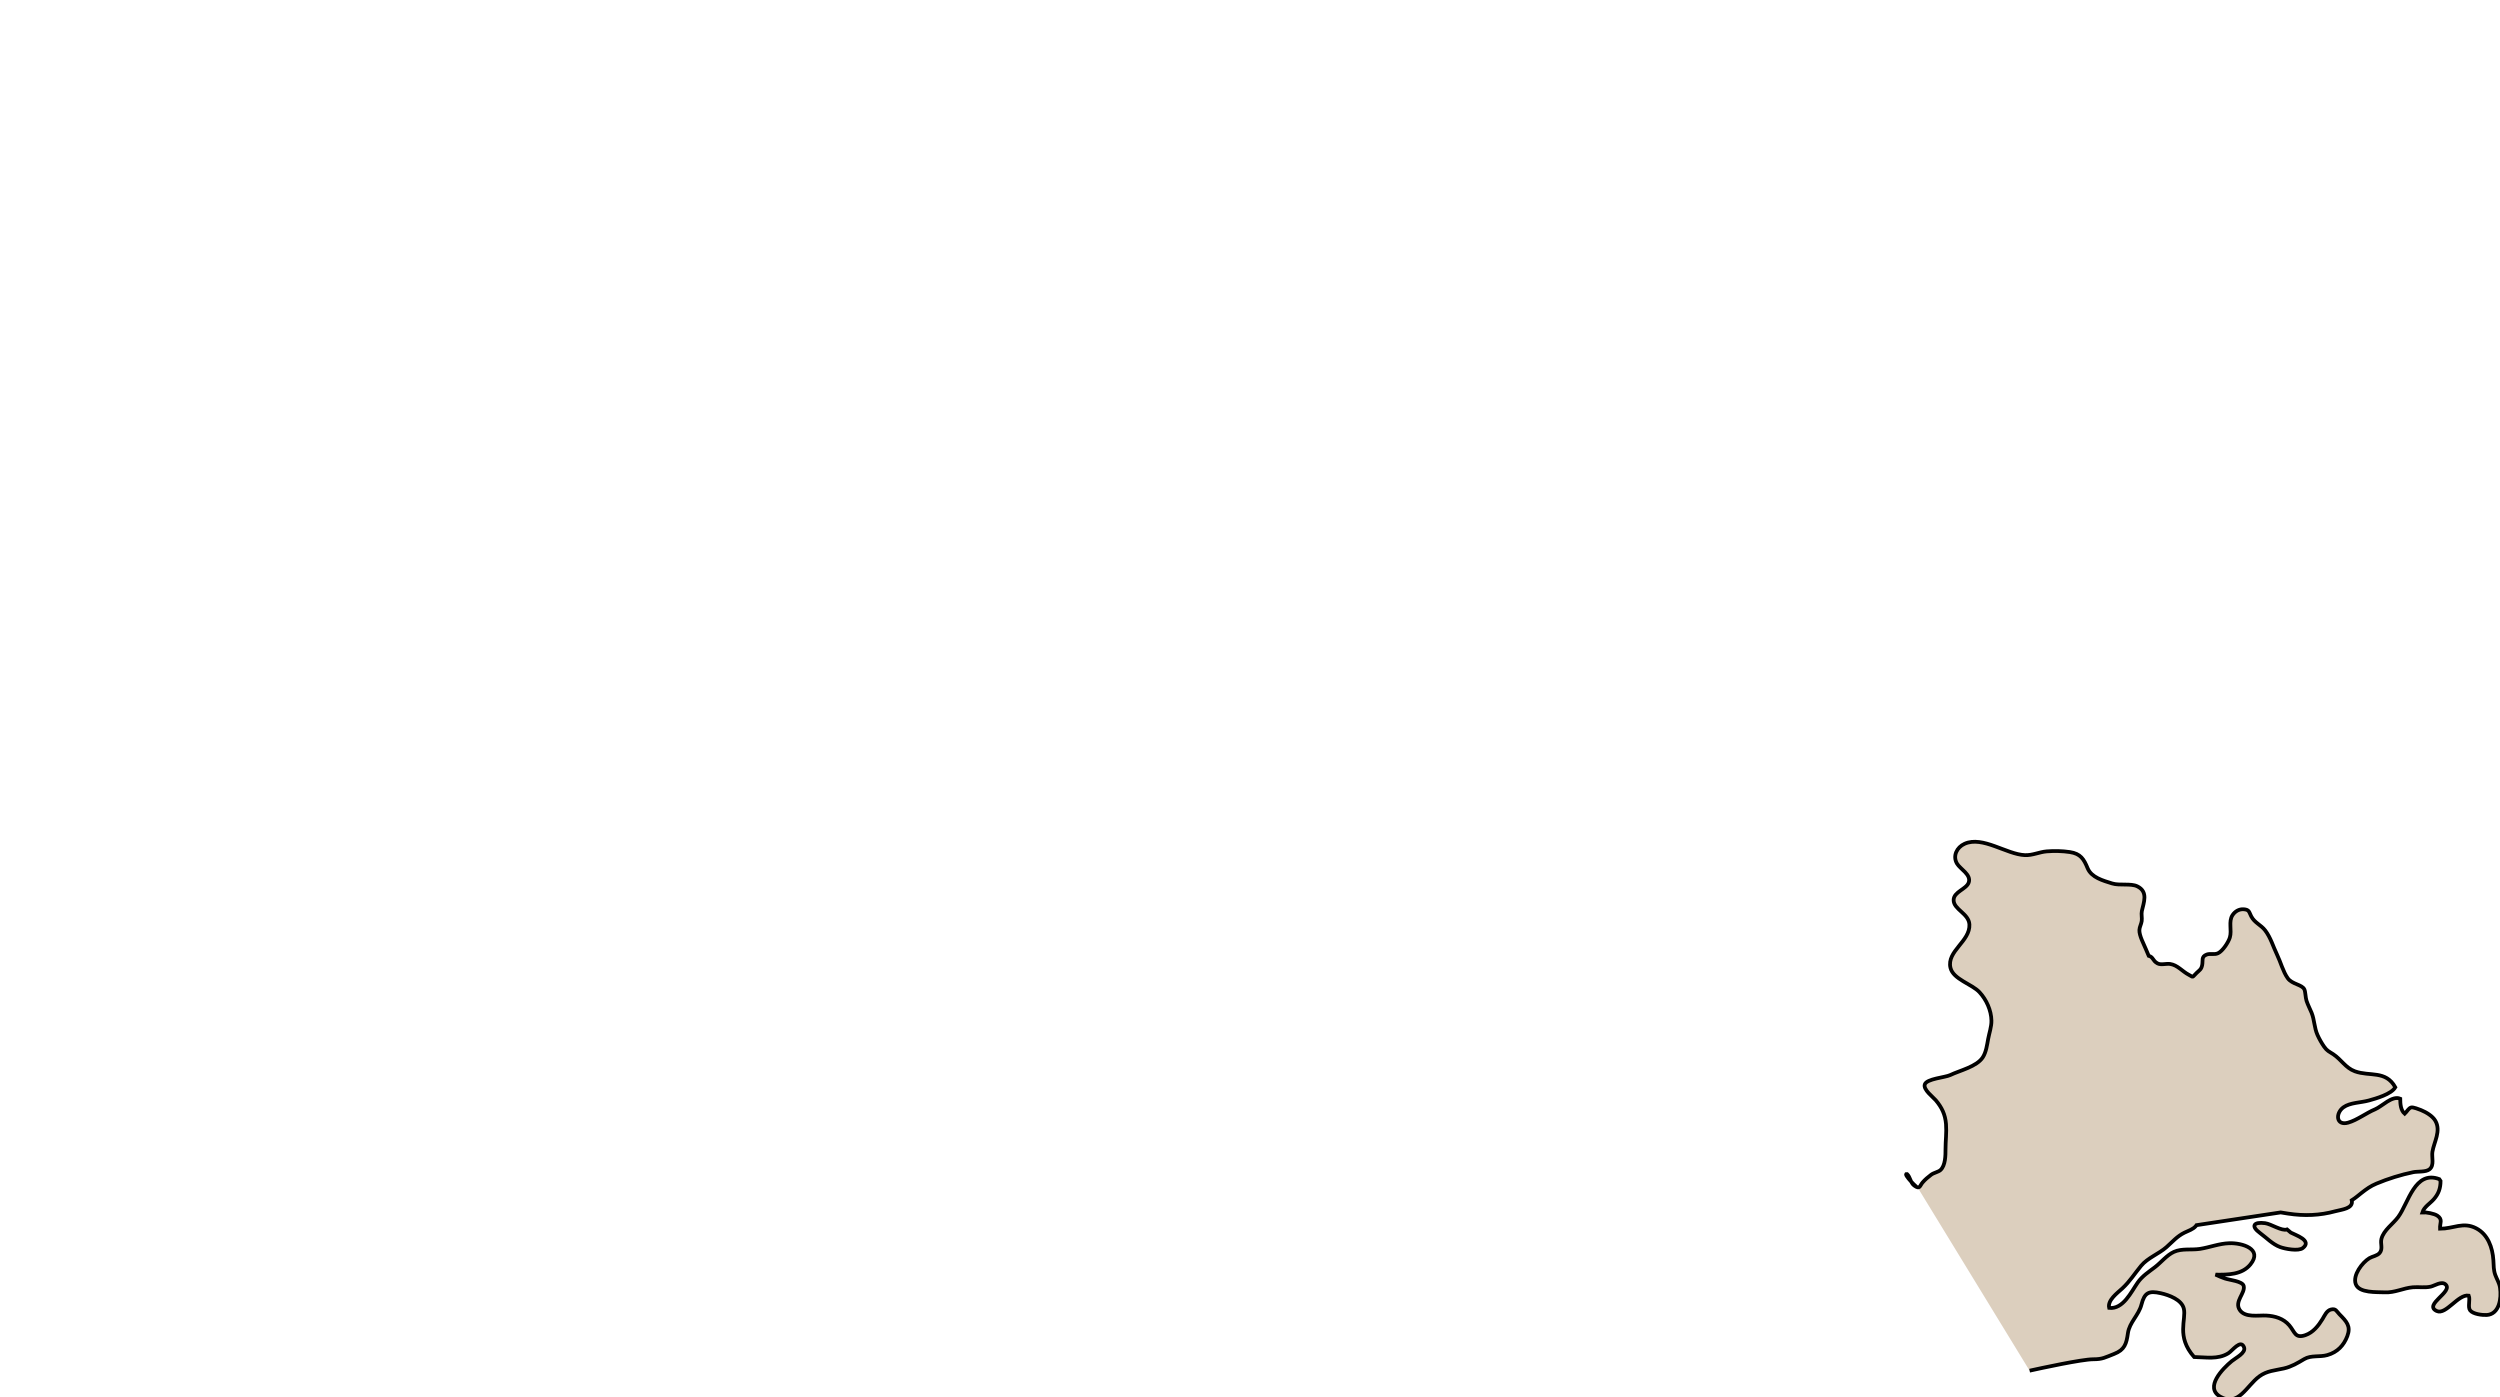
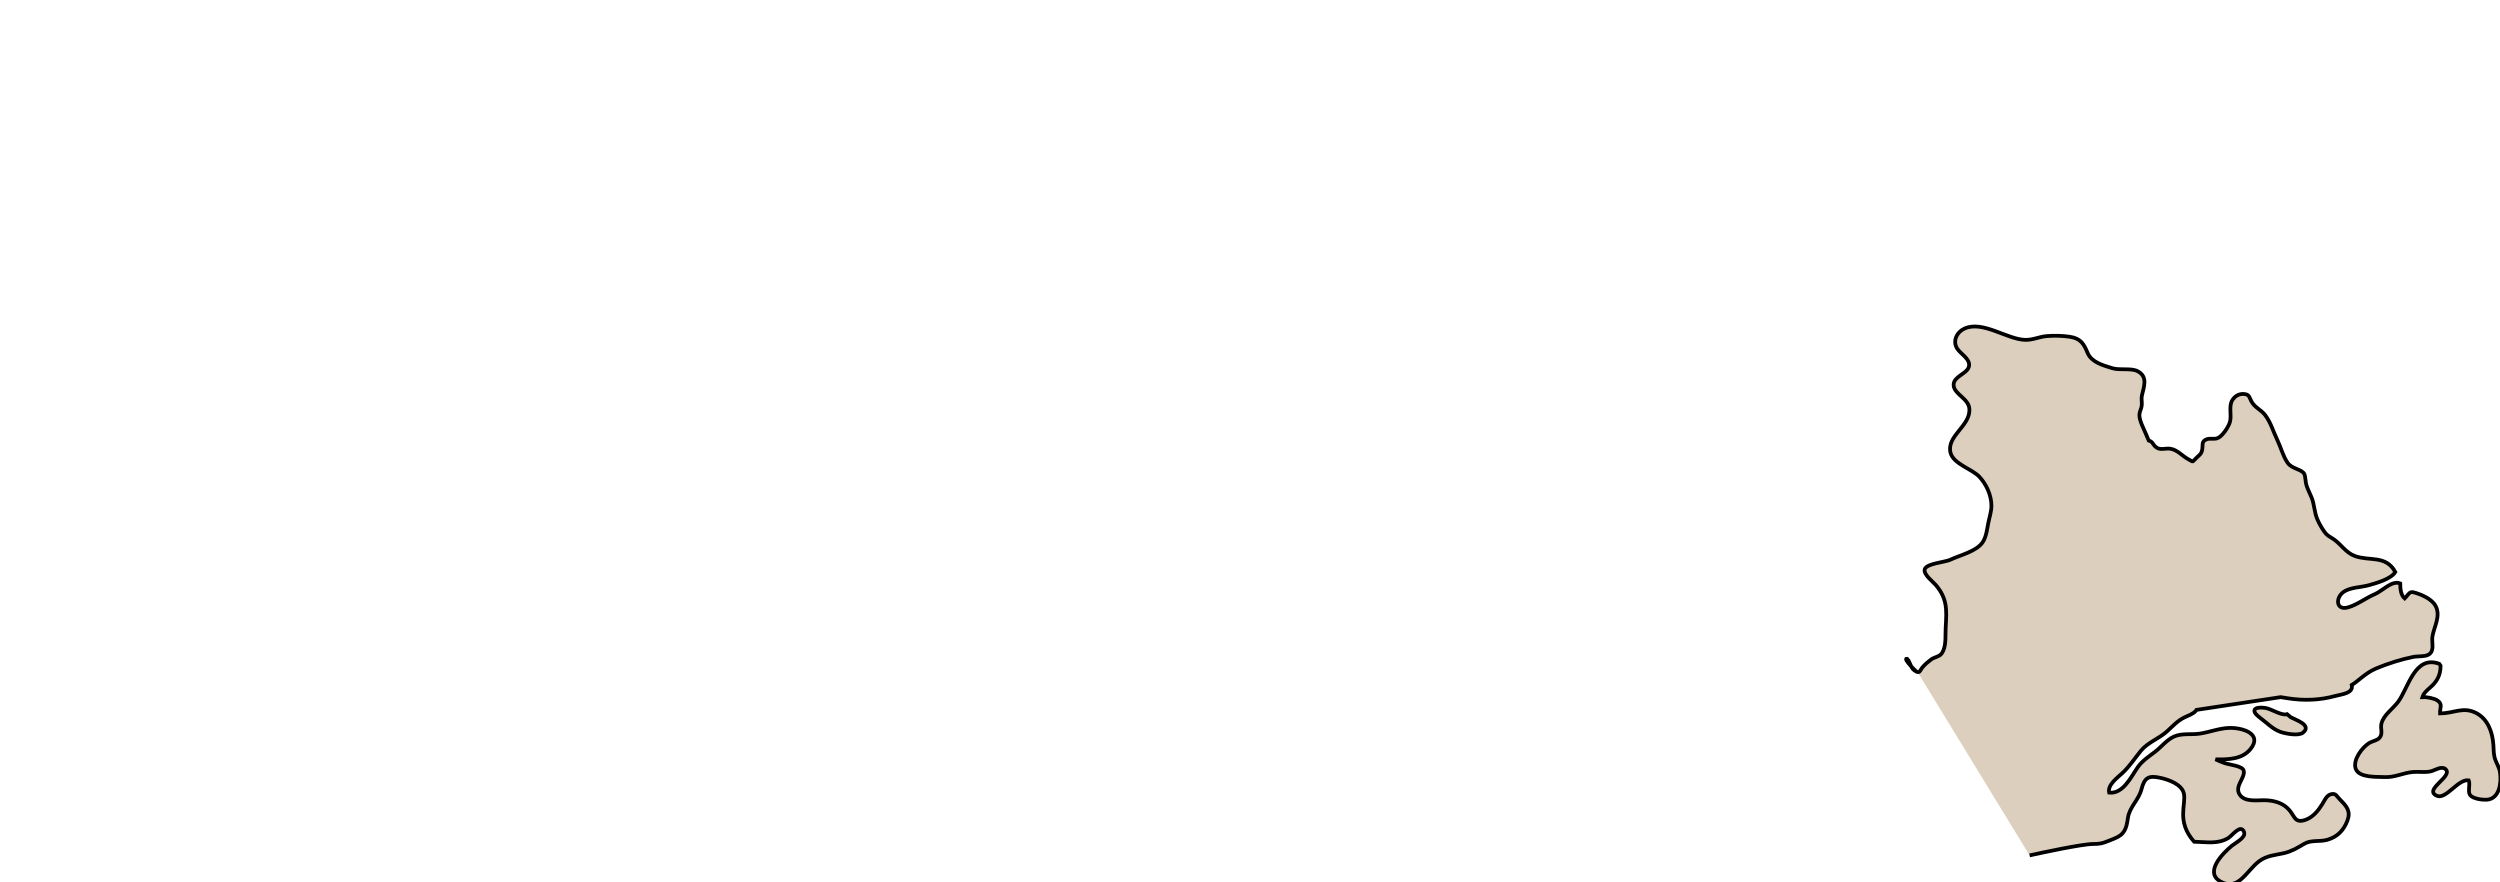
<svg>
-   <path id="quebec" d="m 268.883,181.586 c 1.423,-0.314 6.944,-1.514 8.441,-1.511 1.236,0.002 1.562,-0.246 2.749,-0.705 1.407,-0.544 1.639,-1.352 1.833,-2.75 0.2,-1.435 1.431,-2.375 1.794,-3.792 0.408,-1.593 0.977,-1.863 2.564,-1.503 1.118,0.253 2.765,0.865 3.047,2.035 0.352,1.46 -1.044,3.69 1.365,6.415 1.55,0.023 3.128,0.367 4.527,-0.492 0.542,-0.333 1.651,-1.914 2.086,-0.799 0.287,0.735 -1.088,1.397 -1.626,1.839 -1.217,0.999 -3.643,3.489 -1.515,4.714 2.38,1.371 3.477,-1.446 5.154,-2.688 1.031,-0.764 2.099,-0.788 3.273,-1.06 1.029,-0.238 1.802,-0.711 2.683,-1.234 0.928,-0.55 2.034,-0.241 3.059,-0.533 1.36,-0.387 2.19,-1.287 2.654,-2.51 0.504,-1.329 -0.102,-1.942 -1.041,-2.897 -0.396,-0.403 -0.464,-0.792 -1.123,-0.631 -0.573,0.14 -0.84,0.804 -1.114,1.252 -0.547,0.894 -1.247,1.795 -2.291,2.149 -1.37,0.465 -1.377,-0.438 -2.117,-1.304 -0.781,-0.915 -1.903,-1.237 -3.051,-1.298 -1.04,-0.056 -2.808,0.317 -3.512,-0.734 -0.762,-1.138 0.765,-2.226 0.52,-3.195 -0.159,-0.63 -1.881,-0.768 -2.5,-0.985 -0.402,-0.142 -0.82,-0.309 -1.223,-0.505 1.641,0.024 3.503,0.013 4.617,-1.354 1.672,-2.052 -1.097,-2.864 -2.799,-2.809 -1.364,0.044 -2.573,0.549 -3.899,0.753 -1.117,0.171 -2.387,-0.086 -3.439,0.394 -0.945,0.431 -1.692,1.396 -2.499,2.014 -0.815,0.624 -1.686,1.177 -2.299,2.053 -0.861,1.23 -1.913,3.557 -3.781,3.358 -0.239,-1.026 1.08,-1.967 1.745,-2.584 0.992,-0.919 1.639,-1.969 2.483,-2.99 0.882,-1.067 2.349,-1.58 3.373,-2.487 0.788,-0.698 1.395,-1.431 2.387,-1.916 0.508,-0.248 1.115,-0.423 1.494,-0.867 0.033,-0.038 0.053,-0.08 0.081,-0.119 l 11.158,-1.689 c 0.327,0.053 0.654,0.106 0.981,0.157 2.139,0.331 4.234,0.245 6.26,-0.313 0.834,-0.23 2.429,-0.338 2.178,-1.452 0.479,-0.295 0.938,-0.7 1.267,-0.956 0.688,-0.539 1.219,-0.923 2.006,-1.254 1.537,-0.646 3.254,-1.179 4.87,-1.513 0.592,-0.122 1.672,0.013 2.159,-0.383 0.67,-0.535 0.265,-1.593 0.383,-2.319 0.21,-1.291 1.162,-2.756 0.393,-4.099 -0.369,-0.645 -1.207,-1.136 -1.896,-1.422 -0.239,-0.099 -1.055,-0.414 -1.297,-0.354 -0.371,0.092 -0.581,0.576 -0.869,0.84 -0.538,-0.469 -0.591,-1.304 -0.596,-1.998 -1.08,-0.454 -2.398,1.019 -3.33,1.406 -1.166,0.485 -2.389,1.434 -3.571,1.767 -1.614,0.456 -1.703,-1.257 -0.613,-2.039 0.883,-0.632 2.283,-0.596 3.361,-0.897 0.943,-0.264 2.967,-0.828 3.503,-1.75 -1.269,-2.281 -3.365,-1.396 -5.353,-2.115 -1.229,-0.444 -1.821,-1.574 -2.87,-2.265 -0.559,-0.368 -0.809,-0.429 -1.209,-1 -0.331,-0.472 -0.64,-1.021 -0.875,-1.543 -0.436,-0.968 -0.399,-1.994 -0.785,-2.949 -0.217,-0.537 -0.491,-1.03 -0.673,-1.593 -0.137,-0.422 -0.134,-1.166 -0.28,-1.494 -0.291,-0.656 -1.63,-0.672 -2.211,-1.493 -0.619,-0.874 -0.937,-2.144 -1.414,-3.124 -0.524,-1.08 -0.826,-2.22 -1.561,-3.194 -0.572,-0.758 -1.405,-0.999 -1.862,-1.885 -0.295,-0.572 -0.242,-0.872 -0.985,-0.928 -0.614,-0.046 -1.155,0.274 -1.485,0.773 -0.566,0.855 -0.067,2 -0.356,2.966 -0.188,0.629 -0.961,1.811 -1.572,2.089 -0.499,0.227 -1.031,-0.004 -1.499,0.173 -0.752,0.285 -0.469,0.776 -0.597,1.398 -0.119,0.581 -0.338,0.65 -0.731,1.031 -0.674,0.653 -0.357,0.604 -1.047,0.247 -0.861,-0.446 -1.493,-1.296 -2.481,-1.431 -0.52,-0.071 -1.213,0.173 -1.668,-0.081 -0.67,-0.373 -0.513,-0.824 -1.157,-0.999 -0.136,-0.305 -0.254,-0.591 -0.352,-0.834 -0.279,-0.691 -0.919,-1.835 -0.88,-2.594 0.02,-0.396 0.247,-0.766 0.305,-1.172 0.062,-0.434 -0.072,-0.901 0.018,-1.328 0.232,-1.097 0.89,-2.549 -0.602,-3.277 -0.857,-0.419 -2.343,-0.073 -3.329,-0.38 -1.222,-0.38 -2.741,-0.789 -3.251,-2.016 -0.5,-1.204 -0.918,-1.927 -2.361,-2.144 -0.974,-0.146 -2.06,-0.168 -3.042,-0.091 -1.018,0.08 -1.859,0.54 -2.906,0.5 -2.415,-0.094 -5.595,-2.575 -7.984,-1.507 -1.054,0.471 -1.598,1.633 -1.015,2.625 0.43,0.732 1.906,1.454 1.559,2.496 -0.296,0.894 -1.988,1.232 -2.003,2.324 -0.018,1.267 2.015,1.779 2.091,3.245 0.117,2.24 -3.04,3.536 -2.508,5.749 0.365,1.521 2.843,2.145 3.841,3.222 0.916,0.988 1.563,2.406 1.584,3.77 0.013,0.817 -0.289,1.642 -0.436,2.439 -0.145,0.784 -0.262,1.731 -0.708,2.421 -0.801,1.241 -3.039,1.739 -4.323,2.354 -0.667,0.32 -3.106,0.478 -3.362,1.235 -0.233,0.688 1.099,1.677 1.452,2.094 0.813,0.96 1.257,1.899 1.36,3.159 0.09,1.114 -0.066,2.224 -0.066,3.339 0.001,0.813 -0.006,2.15 -0.667,2.753 -0.282,0.257 -0.878,0.354 -1.232,0.618 -0.414,0.308 -0.811,0.645 -1.141,1.031 -0.392,0.457 -0.333,0.976 -1.115,0.398 -0.489,-0.361 -0.514,-1.127 -0.948,-1.526 -0.694,-0.14 1.697,2.26 1.328,1.656 M 331.201,170.583 c -0.095,-0.631 -0.419,-1.109 -0.624,-1.669 -0.237,-0.646 -0.211,-1.252 -0.255,-1.954 -0.104,-1.681 -0.721,-3.428 -2.282,-4.238 -1.713,-0.889 -2.993,0.055 -4.786,0.06 -0.037,-0.768 0.398,-1.211 -0.344,-1.722 -0.418,-0.288 -1.472,-0.476 -1.991,-0.447 0.228,-0.727 1.018,-1.175 1.508,-1.736 0.639,-0.73 0.891,-1.448 0.897,-2.417 l -0.167,-0.25 c -3.246,-1.208 -4.078,3.148 -5.437,5.007 -0.68,0.93 -1.927,1.734 -2.229,2.908 -0.164,0.64 0.228,1.309 -0.234,1.863 -0.319,0.382 -0.976,0.458 -1.37,0.699 -0.938,0.575 -2.228,2.246 -1.798,3.433 0.44,1.215 2.82,1.035 3.818,1.09 1.347,0.073 2.457,-0.564 3.748,-0.672 0.795,-0.067 1.595,0.092 2.374,-0.087 0.512,-0.118 1.422,-0.752 1.94,-0.304 1.118,0.97 -2.969,2.695 -1.152,3.536 1.226,0.567 2.834,-2.267 4.243,-2.042 0.218,0.542 -0.156,1.49 0.174,1.945 0.37,0.51 1.646,0.658 2.212,0.623 1.66,-0.102 1.969,-2.198 1.755,-3.626 z m -28.21,-7.705 c -0.712,0.25 -2.105,-0.728 -2.917,-0.833 -1.521,-0.198 -1.925,0.385 -0.662,1.312 0.871,0.639 1.644,1.481 2.662,1.855 0.645,0.237 2.416,0.581 3.003,0.128 1.307,-1.007 -1.019,-1.729 -1.586,-2.045 z" fill="#DCCFBE" stroke="#000" stroke-width="0.5" />
+   <path id="quebec" d="m 268.883,113.322 c 1.423,-0.314 6.944,-1.514 8.441,-1.511 1.236,0.002 1.562,-0.246 2.749,-0.705 1.407,-0.544 1.639,-1.352 1.833,-2.75 0.2,-1.435 1.431,-2.375 1.794,-3.792 0.408,-1.593 0.977,-1.863 2.564,-1.503 1.118,0.253 2.765,0.865 3.047,2.035 0.352,1.46 -1.044,3.69 1.365,6.415 1.55,0.023 3.128,0.367 4.527,-0.492 0.542,-0.333 1.651,-1.914 2.086,-0.799 0.287,0.735 -1.088,1.397 -1.626,1.839 -1.217,0.999 -3.643,3.489 -1.515,4.714 2.38,1.371 3.477,-1.446 5.154,-2.688 1.031,-0.764 2.099,-0.788 3.273,-1.06 1.029,-0.238 1.802,-0.711 2.683,-1.234 0.928,-0.55 2.034,-0.241 3.059,-0.533 1.36,-0.387 2.19,-1.287 2.654,-2.51 0.504,-1.329 -0.102,-1.942 -1.041,-2.897 -0.396,-0.403 -0.464,-0.792 -1.123,-0.631 -0.573,0.14 -0.84,0.804 -1.114,1.252 -0.547,0.894 -1.247,1.795 -2.291,2.149 -1.37,0.465 -1.377,-0.438 -2.117,-1.304 -0.781,-0.915 -1.903,-1.237 -3.051,-1.298 -1.04,-0.056 -2.808,0.317 -3.512,-0.734 -0.762,-1.138 0.765,-2.226 0.52,-3.195 -0.159,-0.63 -1.881,-0.768 -2.5,-0.985 -0.402,-0.142 -0.82,-0.309 -1.223,-0.505 1.641,0.024 3.503,0.013 4.617,-1.354 1.672,-2.052 -1.097,-2.864 -2.799,-2.809 -1.364,0.044 -2.573,0.549 -3.899,0.753 -1.117,0.171 -2.387,-0.086 -3.439,0.394 -0.945,0.431 -1.692,1.396 -2.499,2.014 -0.815,0.624 -1.686,1.177 -2.299,2.053 -0.861,1.23 -1.913,3.557 -3.781,3.358 -0.239,-1.026 1.08,-1.967 1.745,-2.584 0.992,-0.919 1.639,-1.969 2.483,-2.99 0.882,-1.067 2.349,-1.58 3.373,-2.487 0.788,-0.698 1.395,-1.431 2.387,-1.916 0.508,-0.248 1.115,-0.423 1.494,-0.867 0.033,-0.038 0.053,-0.08 0.081,-0.119 l 11.158,-1.689 c 0.327,0.053 0.654,0.106 0.981,0.157 2.139,0.331 4.234,0.245 6.26,-0.313 0.834,-0.23 2.429,-0.338 2.178,-1.452 0.479,-0.295 0.938,-0.7 1.267,-0.956 0.688,-0.539 1.219,-0.923 2.006,-1.254 1.537,-0.646 3.254,-1.179 4.87,-1.513 0.592,-0.122 1.672,0.013 2.159,-0.383 0.67,-0.535 0.265,-1.593 0.383,-2.319 0.21,-1.291 1.162,-2.756 0.393,-4.099 -0.369,-0.645 -1.207,-1.136 -1.896,-1.422 -0.239,-0.099 -1.055,-0.414 -1.297,-0.354 -0.371,0.092 -0.581,0.576 -0.869,0.84 -0.538,-0.469 -0.591,-1.304 -0.596,-1.998 -1.08,-0.454 -2.398,1.019 -3.33,1.406 -1.166,0.485 -2.389,1.434 -3.571,1.767 -1.614,0.456 -1.703,-1.257 -0.613,-2.039 0.883,-0.632 2.283,-0.596 3.361,-0.897 0.943,-0.264 2.967,-0.828 3.503,-1.75 -1.269,-2.281 -3.365,-1.396 -5.353,-2.115 -1.229,-0.444 -1.821,-1.574 -2.87,-2.265 -0.559,-0.368 -0.809,-0.429 -1.209,-1 -0.331,-0.472 -0.64,-1.021 -0.875,-1.543 -0.436,-0.968 -0.399,-1.994 -0.785,-2.949 -0.217,-0.537 -0.491,-1.03 -0.673,-1.593 -0.137,-0.422 -0.134,-1.166 -0.28,-1.494 -0.291,-0.656 -1.63,-0.672 -2.211,-1.493 -0.619,-0.874 -0.937,-2.144 -1.414,-3.124 -0.524,-1.08 -0.826,-2.22 -1.561,-3.194 -0.572,-0.758 -1.405,-0.999 -1.862,-1.885 -0.295,-0.572 -0.242,-0.872 -0.985,-0.928 -0.614,-0.046 -1.155,0.274 -1.485,0.773 -0.566,0.855 -0.067,2 -0.356,2.966 -0.188,0.629 -0.961,1.811 -1.572,2.089 -0.499,0.227 -1.031,-0.004 -1.499,0.173 -0.752,0.285 -0.469,0.776 -0.597,1.398 -0.119,0.581 -0.338,0.65 -0.731,1.031 -0.674,0.653 -0.357,0.604 -1.047,0.247 -0.861,-0.446 -1.493,-1.296 -2.481,-1.431 -0.52,-0.071 -1.213,0.173 -1.668,-0.081 -0.67,-0.373 -0.513,-0.824 -1.157,-0.999 -0.136,-0.305 -0.254,-0.591 -0.352,-0.834 -0.279,-0.691 -0.919,-1.835 -0.88,-2.594 0.02,-0.396 0.247,-0.766 0.305,-1.172 0.062,-0.434 -0.072,-0.901 0.018,-1.328 0.232,-1.097 0.89,-2.549 -0.602,-3.277 -0.857,-0.419 -2.343,-0.073 -3.329,-0.38 -1.222,-0.38 -2.741,-0.789 -3.251,-2.016 -0.5,-1.204 -0.918,-1.927 -2.361,-2.144 -0.974,-0.146 -2.06,-0.168 -3.042,-0.091 -1.018,0.08 -1.859,0.54 -2.906,0.5 -2.415,-0.094 -5.595,-2.575 -7.984,-1.507 -1.054,0.471 -1.598,1.633 -1.015,2.625 0.43,0.732 1.906,1.454 1.559,2.496 -0.296,0.894 -1.988,1.232 -2.003,2.324 -0.018,1.267 2.015,1.779 2.091,3.245 0.117,2.24 -3.04,3.536 -2.508,5.749 0.365,1.521 2.843,2.145 3.841,3.222 0.916,0.988 1.563,2.406 1.584,3.77 0.013,0.817 -0.289,1.642 -0.436,2.439 -0.145,0.784 -0.262,1.731 -0.708,2.421 -0.801,1.241 -3.039,1.739 -4.323,2.354 -0.667,0.32 -3.106,0.478 -3.362,1.235 -0.233,0.688 1.099,1.677 1.452,2.094 0.813,0.96 1.257,1.899 1.36,3.159 0.09,1.114 -0.066,2.224 -0.066,3.339 0.001,0.813 -0.006,2.15 -0.667,2.753 -0.282,0.257 -0.878,0.354 -1.232,0.618 -0.414,0.308 -0.811,0.645 -1.141,1.031 -0.392,0.457 -0.333,0.976 -1.115,0.398 -0.489,-0.361 -0.514,-1.127 -0.948,-1.526 -0.694,-0.14 1.697,2.26 1.328,1.656 M 331.201,102.319 c -0.095,-0.631 -0.419,-1.109 -0.624,-1.669 -0.237,-0.646 -0.211,-1.252 -0.255,-1.954 -0.104,-1.681 -0.721,-3.428 -2.282,-4.238 -1.713,-0.889 -2.993,0.055 -4.786,0.06 -0.037,-0.768 0.398,-1.211 -0.344,-1.722 -0.418,-0.288 -1.472,-0.476 -1.991,-0.447 0.228,-0.727 1.018,-1.175 1.508,-1.736 0.639,-0.73 0.891,-1.448 0.897,-2.417 l -0.167,-0.25 c -3.246,-1.208 -4.078,3.148 -5.437,5.007 -0.68,0.93 -1.927,1.734 -2.229,2.908 -0.164,0.64 0.228,1.309 -0.234,1.863 -0.319,0.382 -0.976,0.458 -1.37,0.699 -0.938,0.575 -2.228,2.246 -1.798,3.433 0.44,1.215 2.82,1.035 3.818,1.09 1.347,0.073 2.457,-0.564 3.748,-0.672 0.795,-0.067 1.595,0.092 2.374,-0.087 0.512,-0.118 1.422,-0.752 1.94,-0.304 1.118,0.97 -2.969,2.695 -1.152,3.536 1.226,0.567 2.834,-2.267 4.243,-2.042 0.218,0.542 -0.156,1.49 0.174,1.945 0.37,0.51 1.646,0.658 2.212,0.623 1.66,-0.102 1.969,-2.198 1.755,-3.626 z m -28.21,-7.705 c -0.712,0.25 -2.105,-0.728 -2.917,-0.833 -1.521,-0.198 -1.925,0.385 -0.662,1.312 0.871,0.639 1.644,1.481 2.662,1.855 0.645,0.237 2.416,0.581 3.003,0.128 1.307,-1.007 -1.019,-1.729 -1.586,-2.045 z" fill="#DCCFBE" stroke="#000" stroke-width="0.5" />
</svg>
